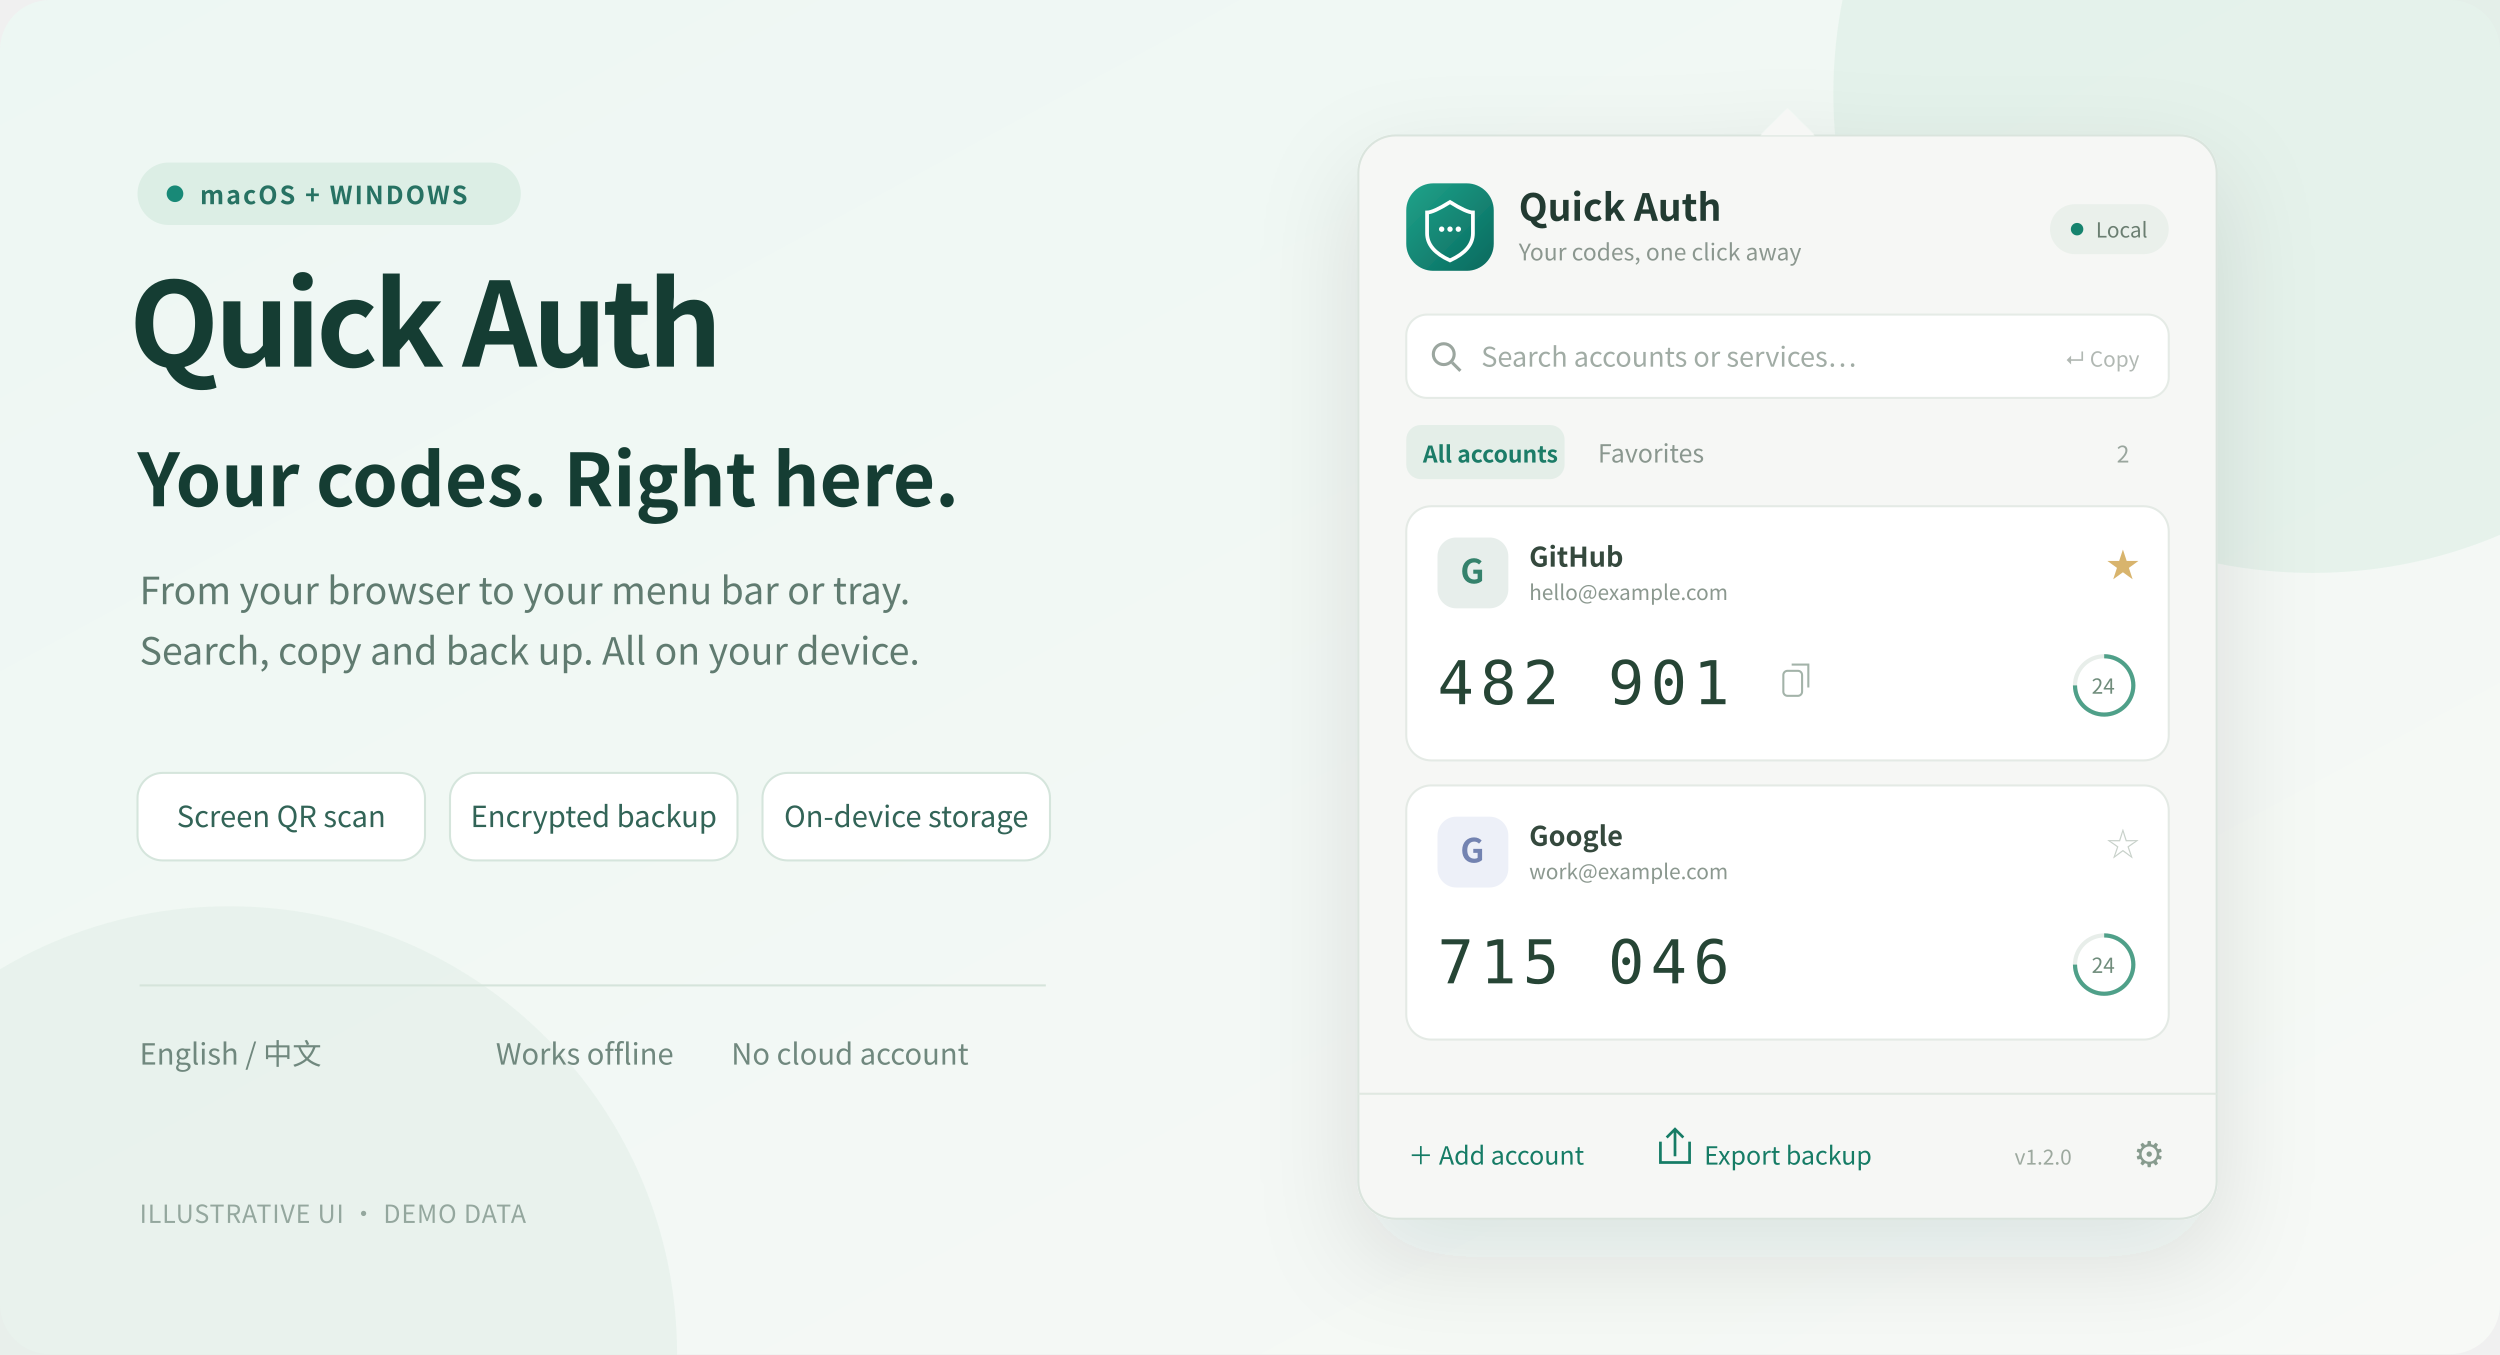
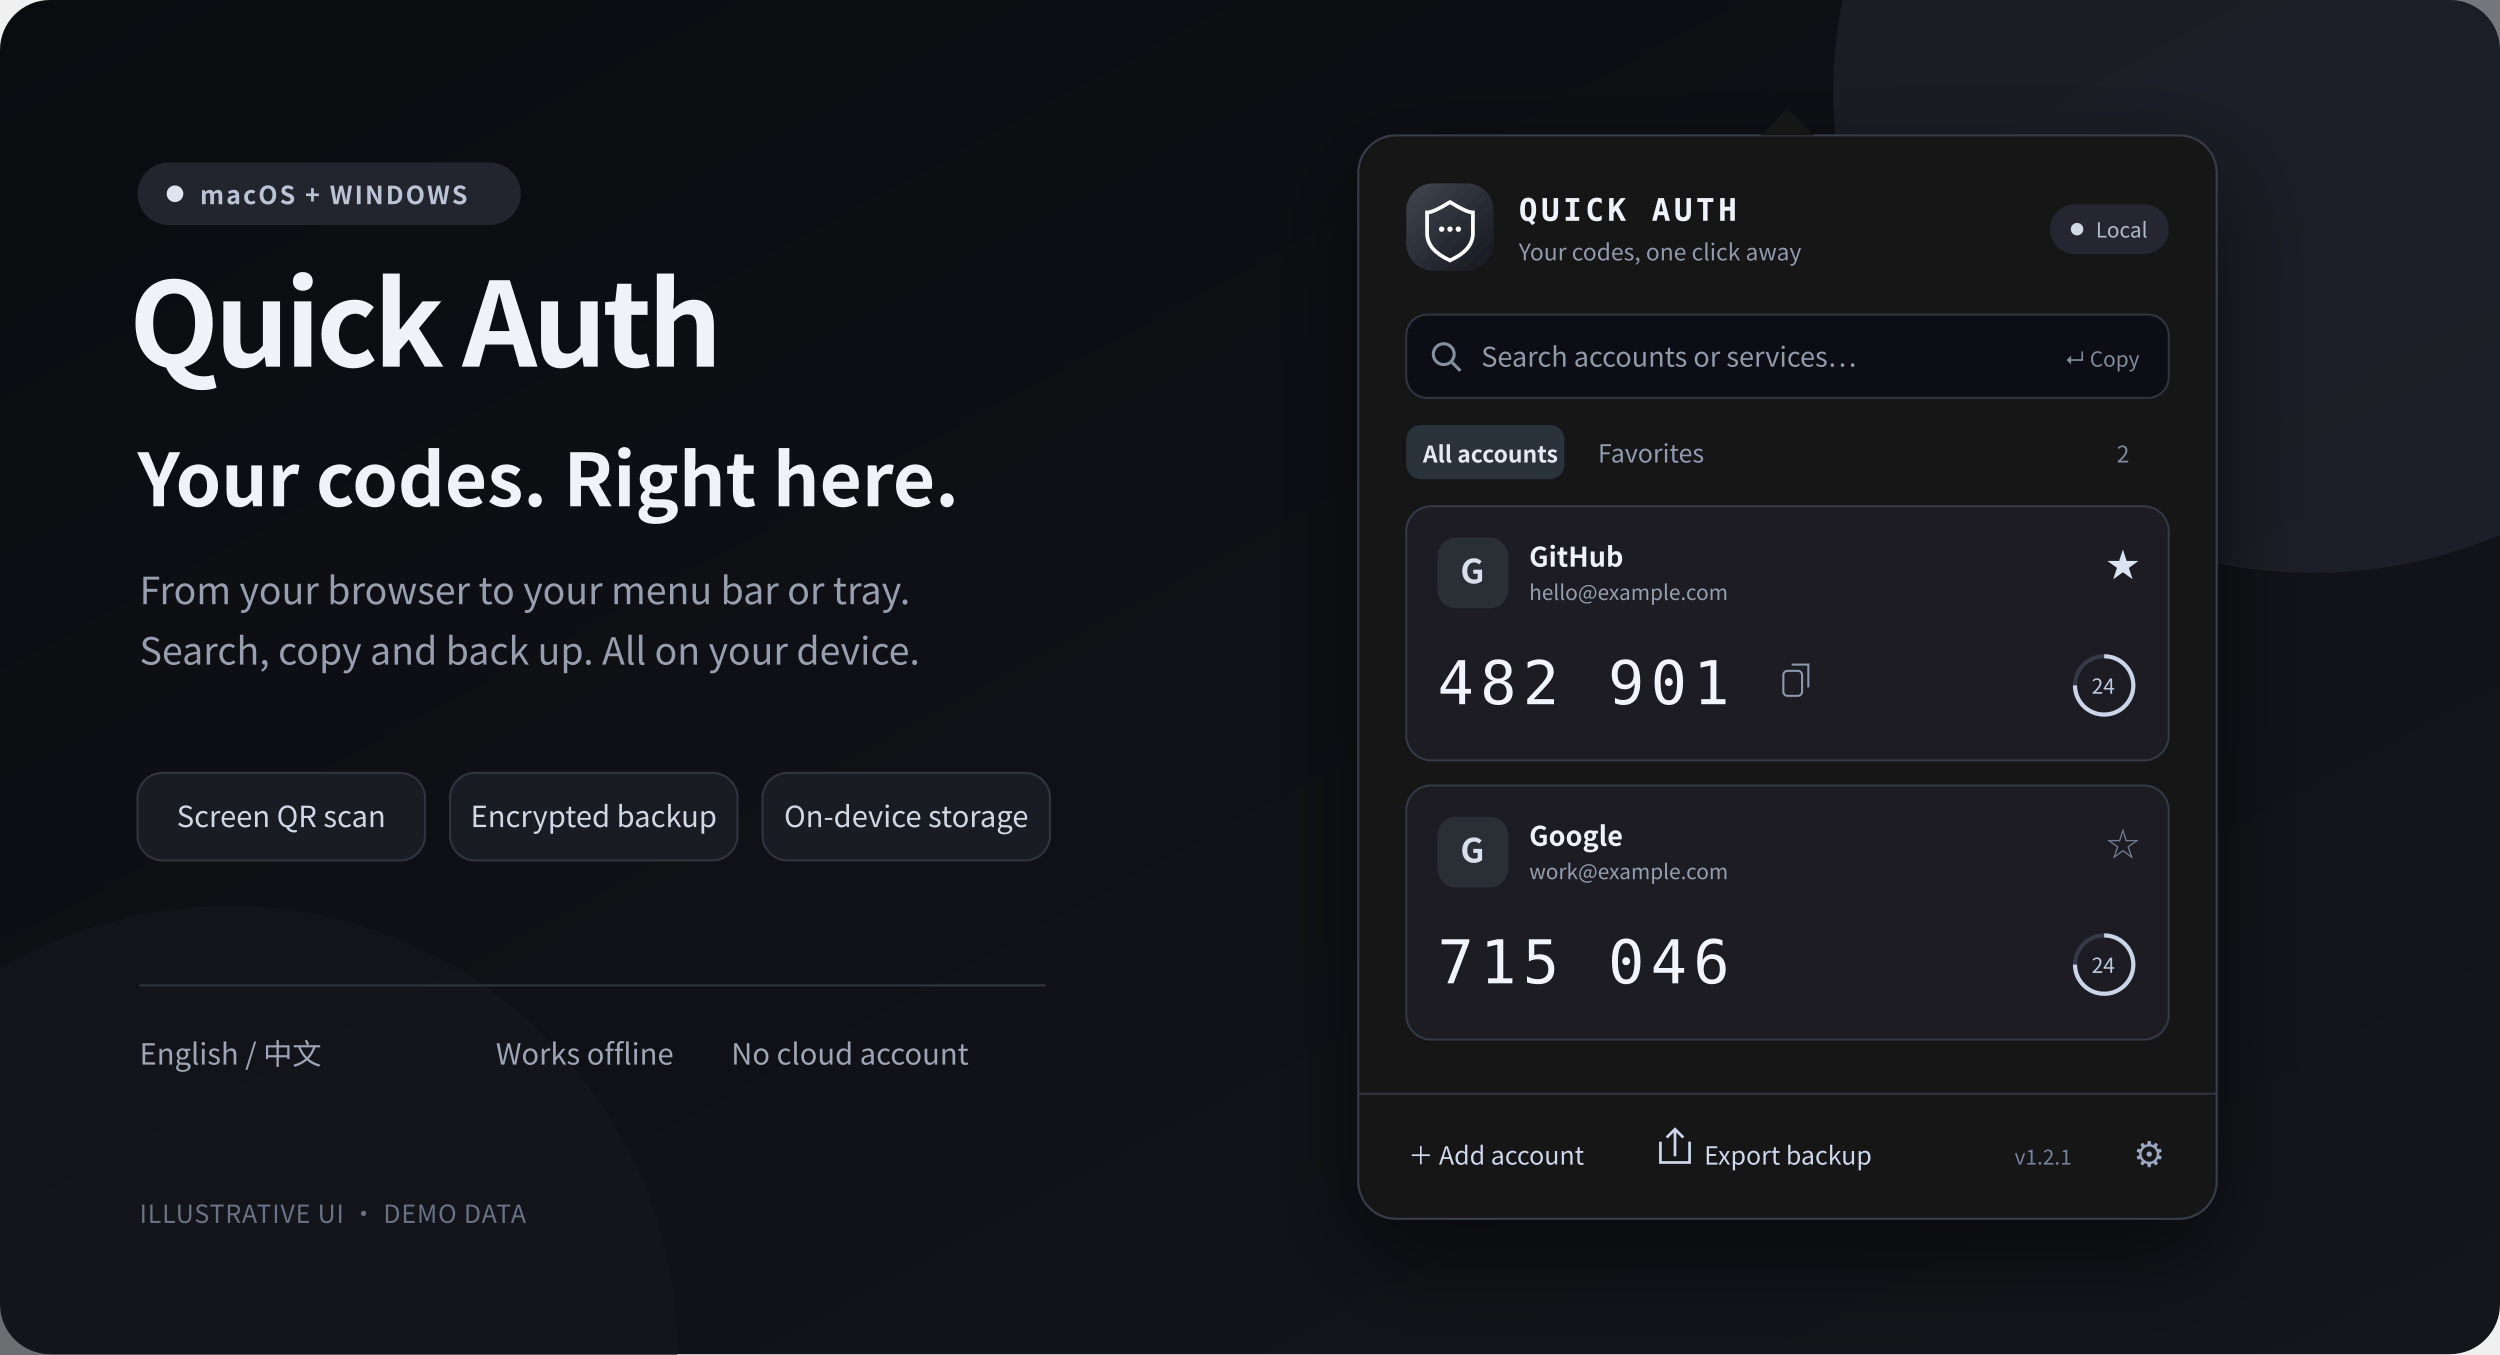
<svg xmlns="http://www.w3.org/2000/svg" width="1200" height="650" viewBox="0 0 1200 650" role="img" aria-labelledby="title desc">
  <defs>
    <linearGradient id="bg" x2="1" y2="1">
-       <stop stop-color="#edf7f3" />
-       <stop offset="1" stop-color="#f7f9f6" />
+       <stop stop-color="#0b0c10" />
+       <stop offset="1" stop-color="#14161c" />
    </linearGradient>
    <linearGradient id="accent" x2="1" y2="1">
-       <stop stop-color="#20a38a" />
-       <stop offset="1" stop-color="#08695e" />
+       <stop stop-color="#414651" />
+       <stop offset="1" stop-color="#15171d" />
    </linearGradient>
    <filter id="shadow" x="-30%" y="-20%" width="160%" height="160%">
-       <feDropShadow dx="0" dy="18" stdDeviation="24" flood-color="#123f35" flood-opacity=".11" />
+       <feDropShadow dx="0" dy="18" stdDeviation="24" flood-color="#000000" flood-opacity=".55" />
    </filter>
  </defs>
  <rect width="1200" height="650" rx="24" fill="url(#bg)" />
-   <circle cx="1110" cy="45" r="230" fill="#dcefe5" opacity=".6" />
-   <circle cx="110" cy="650" r="215" fill="#e2efe8" opacity=".6" />
+   <circle cx="1110" cy="45" r="230" fill="#232630" opacity=".6" />
+   <circle cx="110" cy="650" r="215" fill="#15171e" opacity=".6" />
  <g font-family="-apple-system,BlinkMacSystemFont,'Segoe UI','PingFang SC','Noto Sans CJK SC',sans-serif">
-     <rect x="66" y="78" width="184" height="30" rx="15" fill="#dceee5" />
-     <circle cx="84" cy="93" r="4" fill="#188977" />
-     <text x="96" y="98" font-size="12" font-weight="600" letter-spacing="1" fill="#277263">macOS + WINDOWS</text>
-     <text x="62" y="176" font-size="56" font-weight="700" letter-spacing="-2" fill="#153d33">Quick Auth</text>
-     <text x="66" y="243" font-size="35" font-weight="600" fill="#153d33">Your codes. Right here.</text>
-     <text x="67" y="290" font-size="18" fill="#607b70">From your browser to your menu bar or tray.</text>
-     <text x="67" y="319" font-size="18" fill="#607b70">Search, copy and back up. All on your device.</text>
-     <g fill="#fff" stroke="#d5e5dc">
+     <rect x="66" y="78" width="184" height="30" rx="15" fill="#22252d" />
+     <circle cx="84" cy="93" r="4" fill="#dde4f0" />
+     <text x="96" y="98" font-size="12" font-weight="600" letter-spacing="1" fill="#bac4d6">macOS + WINDOWS</text>
+     <text x="62" y="176" font-size="56" font-weight="700" letter-spacing="-2" fill="#f0f2f8">Quick Auth</text>
+     <text x="66" y="243" font-size="35" font-weight="600" fill="#f0f2f8">Your codes. Right here.</text>
+     <text x="67" y="290" font-size="18" fill="#969eaf">From your browser to your menu bar or tray.</text>
+     <text x="67" y="319" font-size="18" fill="#969eaf">Search, copy and back up. All on your device.</text>
+     <g fill="#191c23" stroke="#30343f">
      <rect x="66" y="371" width="138" height="42" rx="12" />
      <rect x="216" y="371" width="138" height="42" rx="12" />
      <rect x="366" y="371" width="138" height="42" rx="12" />
    </g>
-     <g font-size="14" font-weight="500" fill="#326457" text-anchor="middle">
+     <g font-size="14" font-weight="500" fill="#d1d8e5" text-anchor="middle">
      <text x="135" y="397">Screen QR scan</text>
      <text x="285" y="397">Encrypted backup</text>
      <text x="435" y="397">On-device storage</text>
    </g>
-     <line x1="67" y1="473" x2="502" y2="473" stroke="#d5e4db" />
-     <text x="67" y="511" font-size="14" fill="#70887e">English / 中文</text>
-     <text x="238" y="511" font-size="14" fill="#70887e">Works offline</text>
-     <text x="351" y="511" font-size="14" fill="#70887e">No cloud account</text>
-     <text x="67" y="587" font-size="12" letter-spacing=".4" fill="#94a79e">ILLUSTRATIVE UI · DEMO DATA</text>
+     <line x1="67" y1="473" x2="502" y2="473" stroke="#30343f" />
+     <text x="67" y="511" font-size="14" fill="#9da5b6">English / 中文</text>
+     <text x="238" y="511" font-size="14" fill="#9da5b6">Works offline</text>
+     <text x="351" y="511" font-size="14" fill="#9da5b6">No cloud account</text>
+     <text x="67" y="587" font-size="12" letter-spacing=".4" fill="#697385">ILLUSTRATIVE UI · DEMO DATA</text>
    <g filter="url(#shadow)">
-       <rect x="652" y="65" width="412" height="520" rx="18" fill="#f6f7f5" stroke="#dae4dd" />
-       <path d="M845 65 L858 52 L871 65" fill="#f6f7f5" />
+       <rect x="652" y="65" width="412" height="520" rx="18" fill="#121419" stroke="#383d49" />
+       <path d="M845 65 L858 52 L871 65" fill="#121419" />
      <rect x="675" y="88" width="42" height="42" rx="13" fill="url(#accent)" />
      <path d="M696 97 Q704 102 707 102 V112 Q707 120 696 125 Q685 120 685 112 V102 Q688 102 696 97Z" fill="none" stroke="#fff" stroke-width="1.8" />
      <circle cx="692" cy="110" r="1.3" fill="#fff" />
      <circle cx="696" cy="110" r="1.3" fill="#fff" />
      <circle cx="700" cy="110" r="1.3" fill="#fff" />
-       <text x="729" y="106" font-size="18" font-weight="650" fill="#233b32">Quick Auth</text>
-       <text x="729" y="125" font-size="11" fill="#8b978f">Your codes, one click away</text>
-       <rect x="984" y="98" width="57" height="24" rx="12" fill="#eaf0eb" />
-       <circle cx="997" cy="110" r="3" fill="#17836e" />
-       <text x="1006" y="114" font-size="10" fill="#6b7e71">Local</text>
-       <rect x="675" y="151" width="366" height="40" rx="10" fill="#fff" stroke="#e5ebe6" />
-       <circle cx="693" cy="170" r="5" fill="none" stroke="#9ba69f" stroke-width="1.5" />
-       <path d="M697 174L701 178" stroke="#9ba69f" stroke-width="1.5" />
-       <text x="711" y="176" font-size="13" fill="#a1aca5">Search accounts or services…</text>
-       <text x="991" y="176" font-size="10" fill="#b1b8b3">↵ Copy</text>
-       <rect x="675" y="204" width="76" height="26" rx="7" fill="#e4eee8" />
-       <text x="683" y="222" font-size="11" font-weight="600" fill="#1a7c67">All accounts</text>
-       <text x="767" y="222" font-size="12" fill="#8a978f">Favorites</text>
-       <text x="1016" y="222" font-size="11" fill="#9aa69e">2</text>
+       <text x="729" y="106" font-size="15" font-family="Consolas,monospace" letter-spacing="1.6" font-weight="650" fill="#eef2fa">QUICK AUTH</text>
+       <text x="729" y="125" font-size="11" fill="#929aab">Your codes, one click away</text>
+       <rect x="984" y="98" width="57" height="24" rx="12" fill="#252830" />
+       <circle cx="997" cy="110" r="3" fill="#d2d9e7" />
+       <text x="1006" y="114" font-size="10" fill="#b1bacb">Local</text>
+       <rect x="675" y="151" width="366" height="40" rx="10" fill="#0c0e12" stroke="#30343f" />
+       <circle cx="693" cy="170" r="5" fill="none" stroke="#858fa2" stroke-width="1.5" />
+       <path d="M697 174L701 178" stroke="#858fa2" stroke-width="1.5" />
+       <text x="711" y="176" font-size="13" fill="#909aac">Search accounts or services…</text>
+       <text x="991" y="176" font-size="10" fill="#808b9e">↵ Copy</text>
+       <rect x="675" y="204" width="76" height="26" rx="7" fill="#2c303a" />
+       <text x="683" y="222" font-size="11" font-weight="600" fill="#e4eaf5">All accounts</text>
+       <text x="767" y="222" font-size="12" fill="#929cae">Favorites</text>
+       <text x="1016" y="222" font-size="11" fill="#7f899c">2</text>
      <g>
-         <rect x="675" y="243" width="366" height="122" rx="12" fill="#fff" stroke="#e4eae5" />
-         <rect x="690" y="258" width="34" height="34" rx="9" fill="#e7eeeb" />
-         <text x="701" y="280" font-size="16" font-weight="600" fill="#34826c">G</text>
-         <text x="734" y="272" font-size="13" font-weight="600" fill="#34483e">GitHub</text>
-         <text x="734" y="288" font-size="10" fill="#8b988f">hello@example.com</text>
-         <text x="1011" y="277" font-size="16" fill="#d8b46d">★</text>
-         <text x="690" y="338" font-family="'SFMono-Regular',Consolas,monospace" font-size="29" font-weight="500" letter-spacing="3" fill="#254436">482 901</text>
-         <rect x="856" y="322" width="9" height="12" rx="2" fill="none" stroke="#a3b3a9" />
-         <path d="M860 319H868V330" fill="none" stroke="#a3b3a9" />
-         <circle cx="1010" cy="329" r="14" fill="none" stroke="#e8eeea" stroke-width="2" />
-         <path d="M1010 315 A14 14 0 1 1 996 329" fill="none" stroke="#50a089" stroke-width="2" />
-         <text x="1004" y="333" font-size="10" fill="#6f8c7b">24</text>
+         <rect x="675" y="243" width="366" height="122" rx="12" fill="#1a1d24" stroke="#343945" />
+         <rect x="690" y="258" width="34" height="34" rx="9" fill="#2b2e36" />
+         <text x="701" y="280" font-size="16" font-weight="600" fill="#d8dfed">G</text>
+         <text x="734" y="272" font-size="13" font-weight="600" fill="#eef2f8">GitHub</text>
+         <text x="734" y="288" font-size="10" fill="#969fb0">hello@example.com</text>
+         <text x="1011" y="277" font-size="16" fill="#dce4f3">★</text>
+         <text x="690" y="338" font-family="'SFMono-Regular',Consolas,monospace" font-size="29" font-weight="500" letter-spacing="3" fill="#f1f4fc">482 901</text>
+         <rect x="856" y="322" width="9" height="12" rx="2" fill="none" stroke="#8d98ae" />
+         <path d="M860 319H868V330" fill="none" stroke="#8d98ae" />
+         <circle cx="1010" cy="329" r="14" fill="none" stroke="#343946" stroke-width="2" />
+         <path d="M1010 315 A14 14 0 1 1 996 329" fill="none" stroke="#cbd5e9" stroke-width="2" />
+         <text x="1004" y="333" font-size="10" fill="#bcc8df">24</text>
      </g>
      <g>
-         <rect x="675" y="377" width="366" height="122" rx="12" fill="#fff" stroke="#e4eae5" />
-         <rect x="690" y="392" width="34" height="34" rx="9" fill="#edf0f8" />
-         <text x="701" y="414" font-size="16" font-weight="600" fill="#7383b1">G</text>
-         <text x="734" y="406" font-size="13" font-weight="600" fill="#34483e">Google</text>
-         <text x="734" y="422" font-size="10" fill="#8b988f">work@example.com</text>
-         <text x="1011" y="411" font-size="16" fill="#c8d1ca">☆</text>
-         <text x="690" y="472" font-family="'SFMono-Regular',Consolas,monospace" font-size="29" font-weight="500" letter-spacing="3" fill="#254436">715 046</text>
-         <circle cx="1010" cy="463" r="14" fill="none" stroke="#e8eeea" stroke-width="2" />
-         <path d="M1010 449 A14 14 0 1 1 996 463" fill="none" stroke="#50a089" stroke-width="2" />
-         <text x="1004" y="467" font-size="10" fill="#6f8c7b">24</text>
+         <rect x="675" y="377" width="366" height="122" rx="12" fill="#1a1d24" stroke="#343945" />
+         <rect x="690" y="392" width="34" height="34" rx="9" fill="#2b2e36" />
+         <text x="701" y="414" font-size="16" font-weight="600" fill="#d8dfed">G</text>
+         <text x="734" y="406" font-size="13" font-weight="600" fill="#eef2f8">Google</text>
+         <text x="734" y="422" font-size="10" fill="#969fb0">work@example.com</text>
+         <text x="1011" y="411" font-size="16" fill="#768299">☆</text>
+         <text x="690" y="472" font-family="'SFMono-Regular',Consolas,monospace" font-size="29" font-weight="500" letter-spacing="3" fill="#f1f4fc">715 046</text>
+         <circle cx="1010" cy="463" r="14" fill="none" stroke="#343946" stroke-width="2" />
+         <path d="M1010 449 A14 14 0 1 1 996 463" fill="none" stroke="#cbd5e9" stroke-width="2" />
+         <text x="1004" y="467" font-size="10" fill="#bcc8df">24</text>
      </g>
-       <line x1="652" y1="525" x2="1064" y2="525" stroke="#e0e8e1" />
-       <text x="676" y="559" font-size="12" fill="#147b65">＋ Add account</text>
-       <path d="M797 548V558H811V548M804 555V542M800 546L804 542L808 546" fill="none" stroke="#147b65" stroke-width="1.3" />
-       <text x="818" y="559" font-size="12" fill="#147b65">Export backup</text>
-       <text x="967" y="559" font-size="10" fill="#9da99f">v1.2.0</text>
-       <text x="1024" y="560" font-size="17" fill="#879b8e">⚙</text>
+       <line x1="652" y1="525" x2="1064" y2="525" stroke="#303540" />
+       <text x="676" y="559" font-size="12" fill="#cfd8eb">＋ Add account</text>
+       <path d="M797 548V558H811V548M804 555V542M800 546L804 542L808 546" fill="none" stroke="#cfd8eb" stroke-width="1.3" />
+       <text x="818" y="559" font-size="12" fill="#cfd8eb">Export backup</text>
+       <text x="967" y="559" font-size="10" fill="#77849b">v1.2.1</text>
+       <text x="1024" y="560" font-size="17" fill="#9ba8bf">⚙</text>
    </g>
  </g>
</svg>
